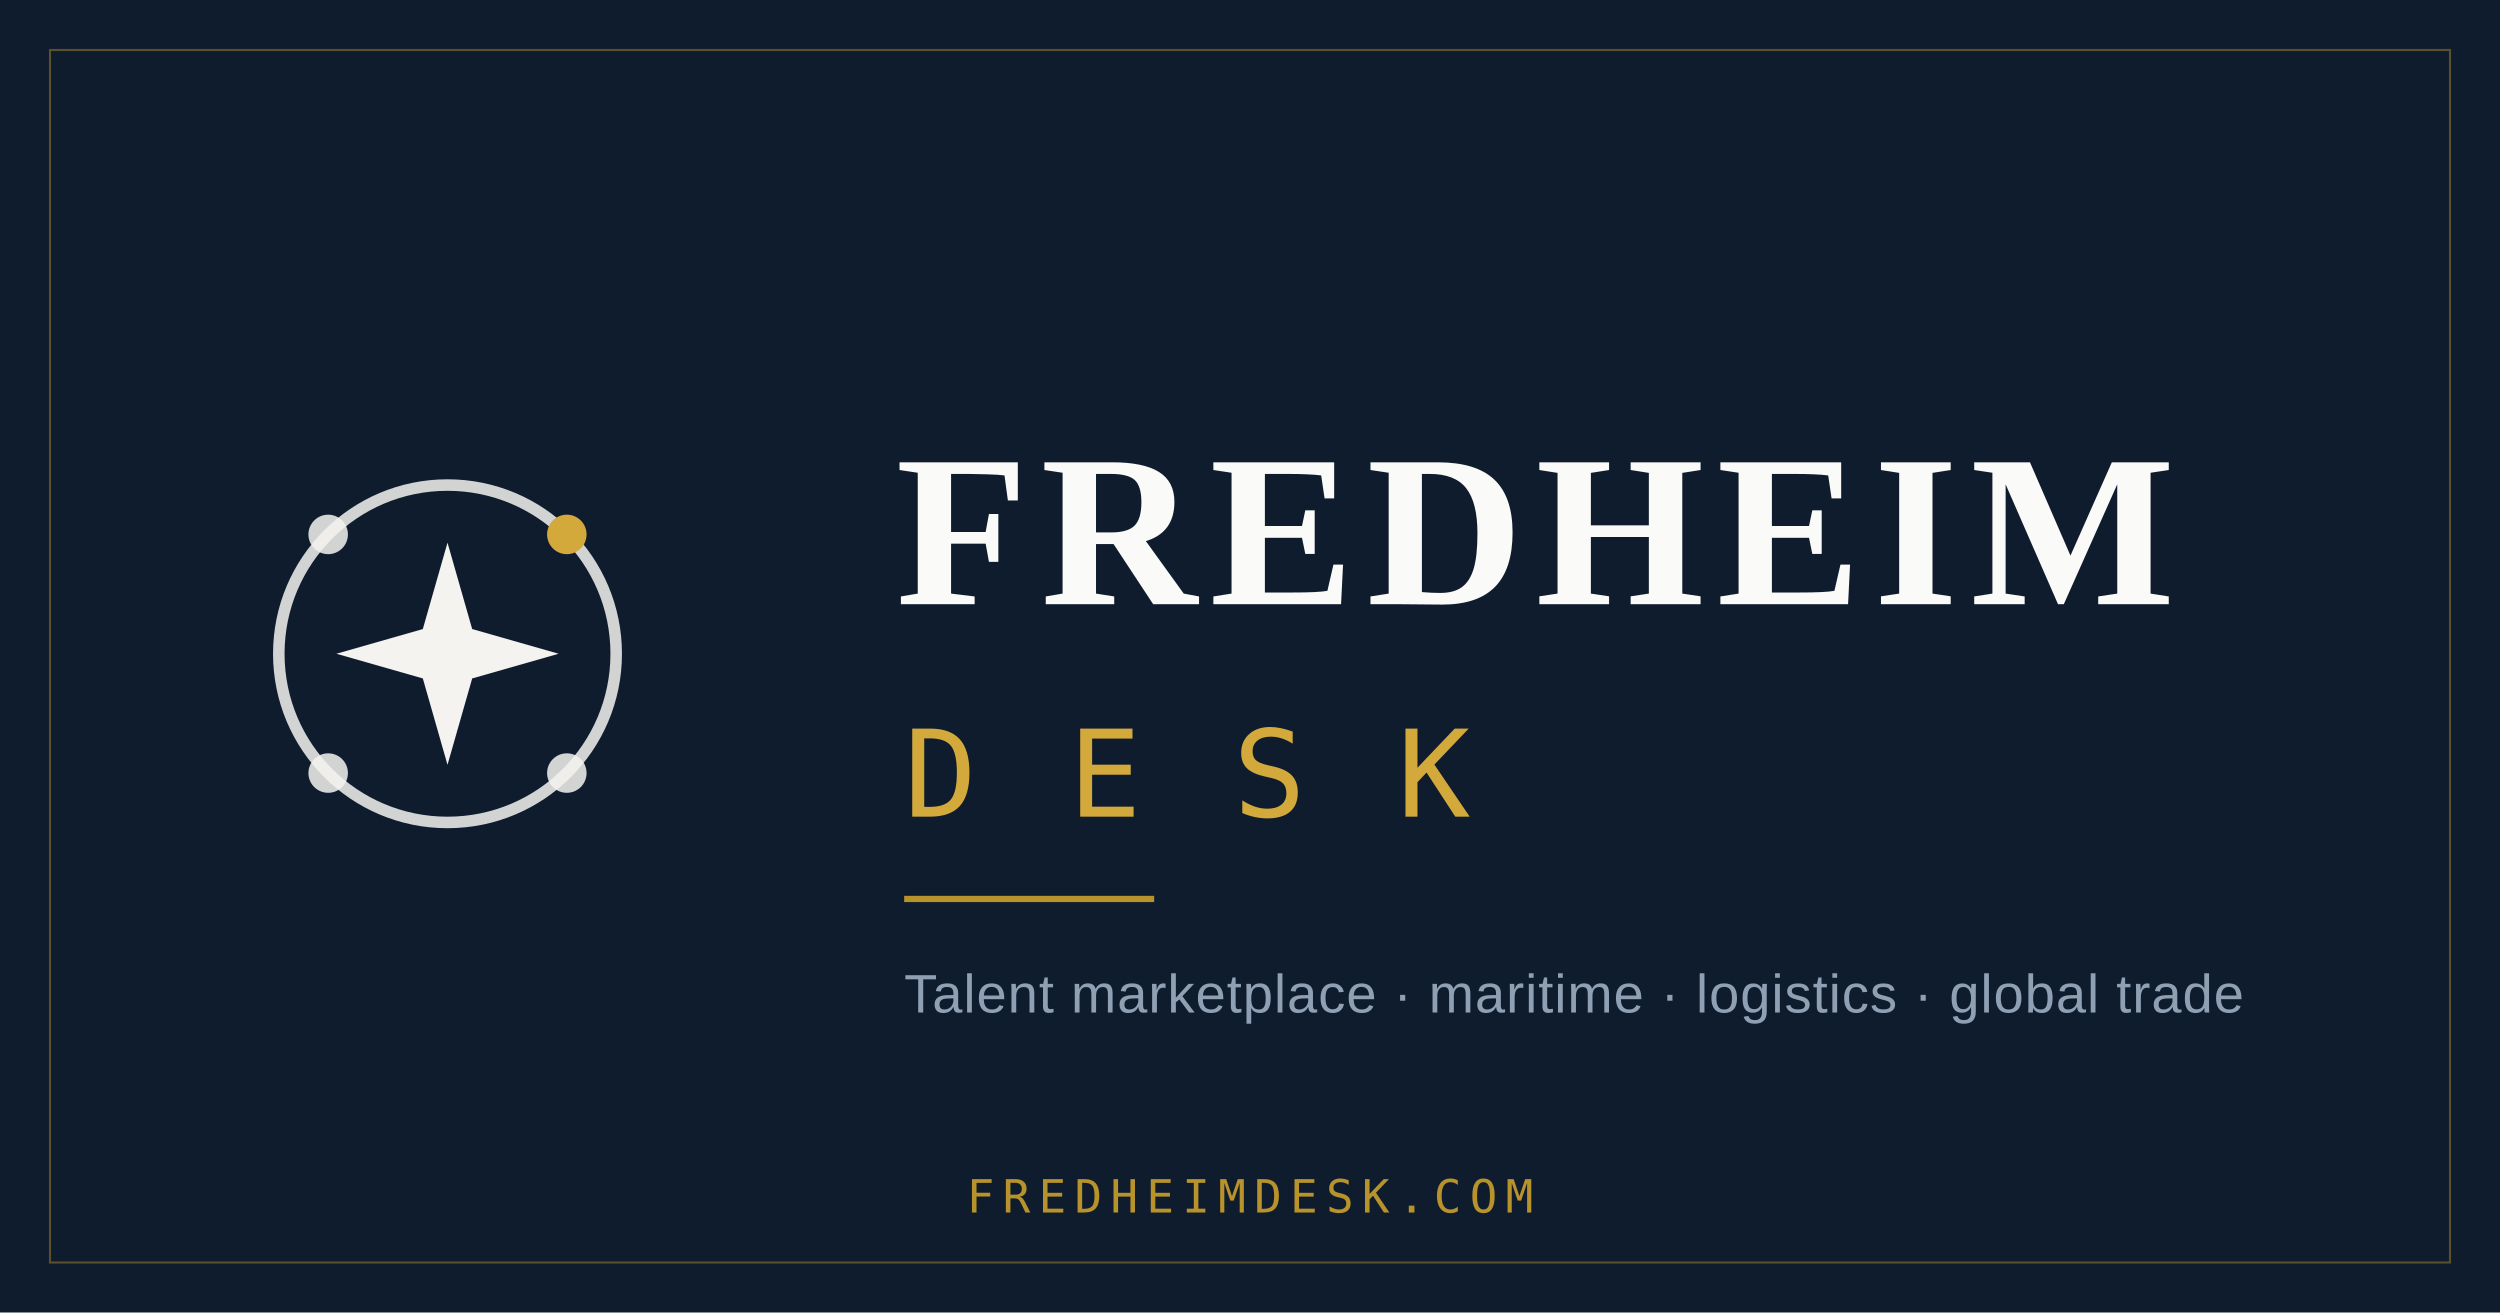
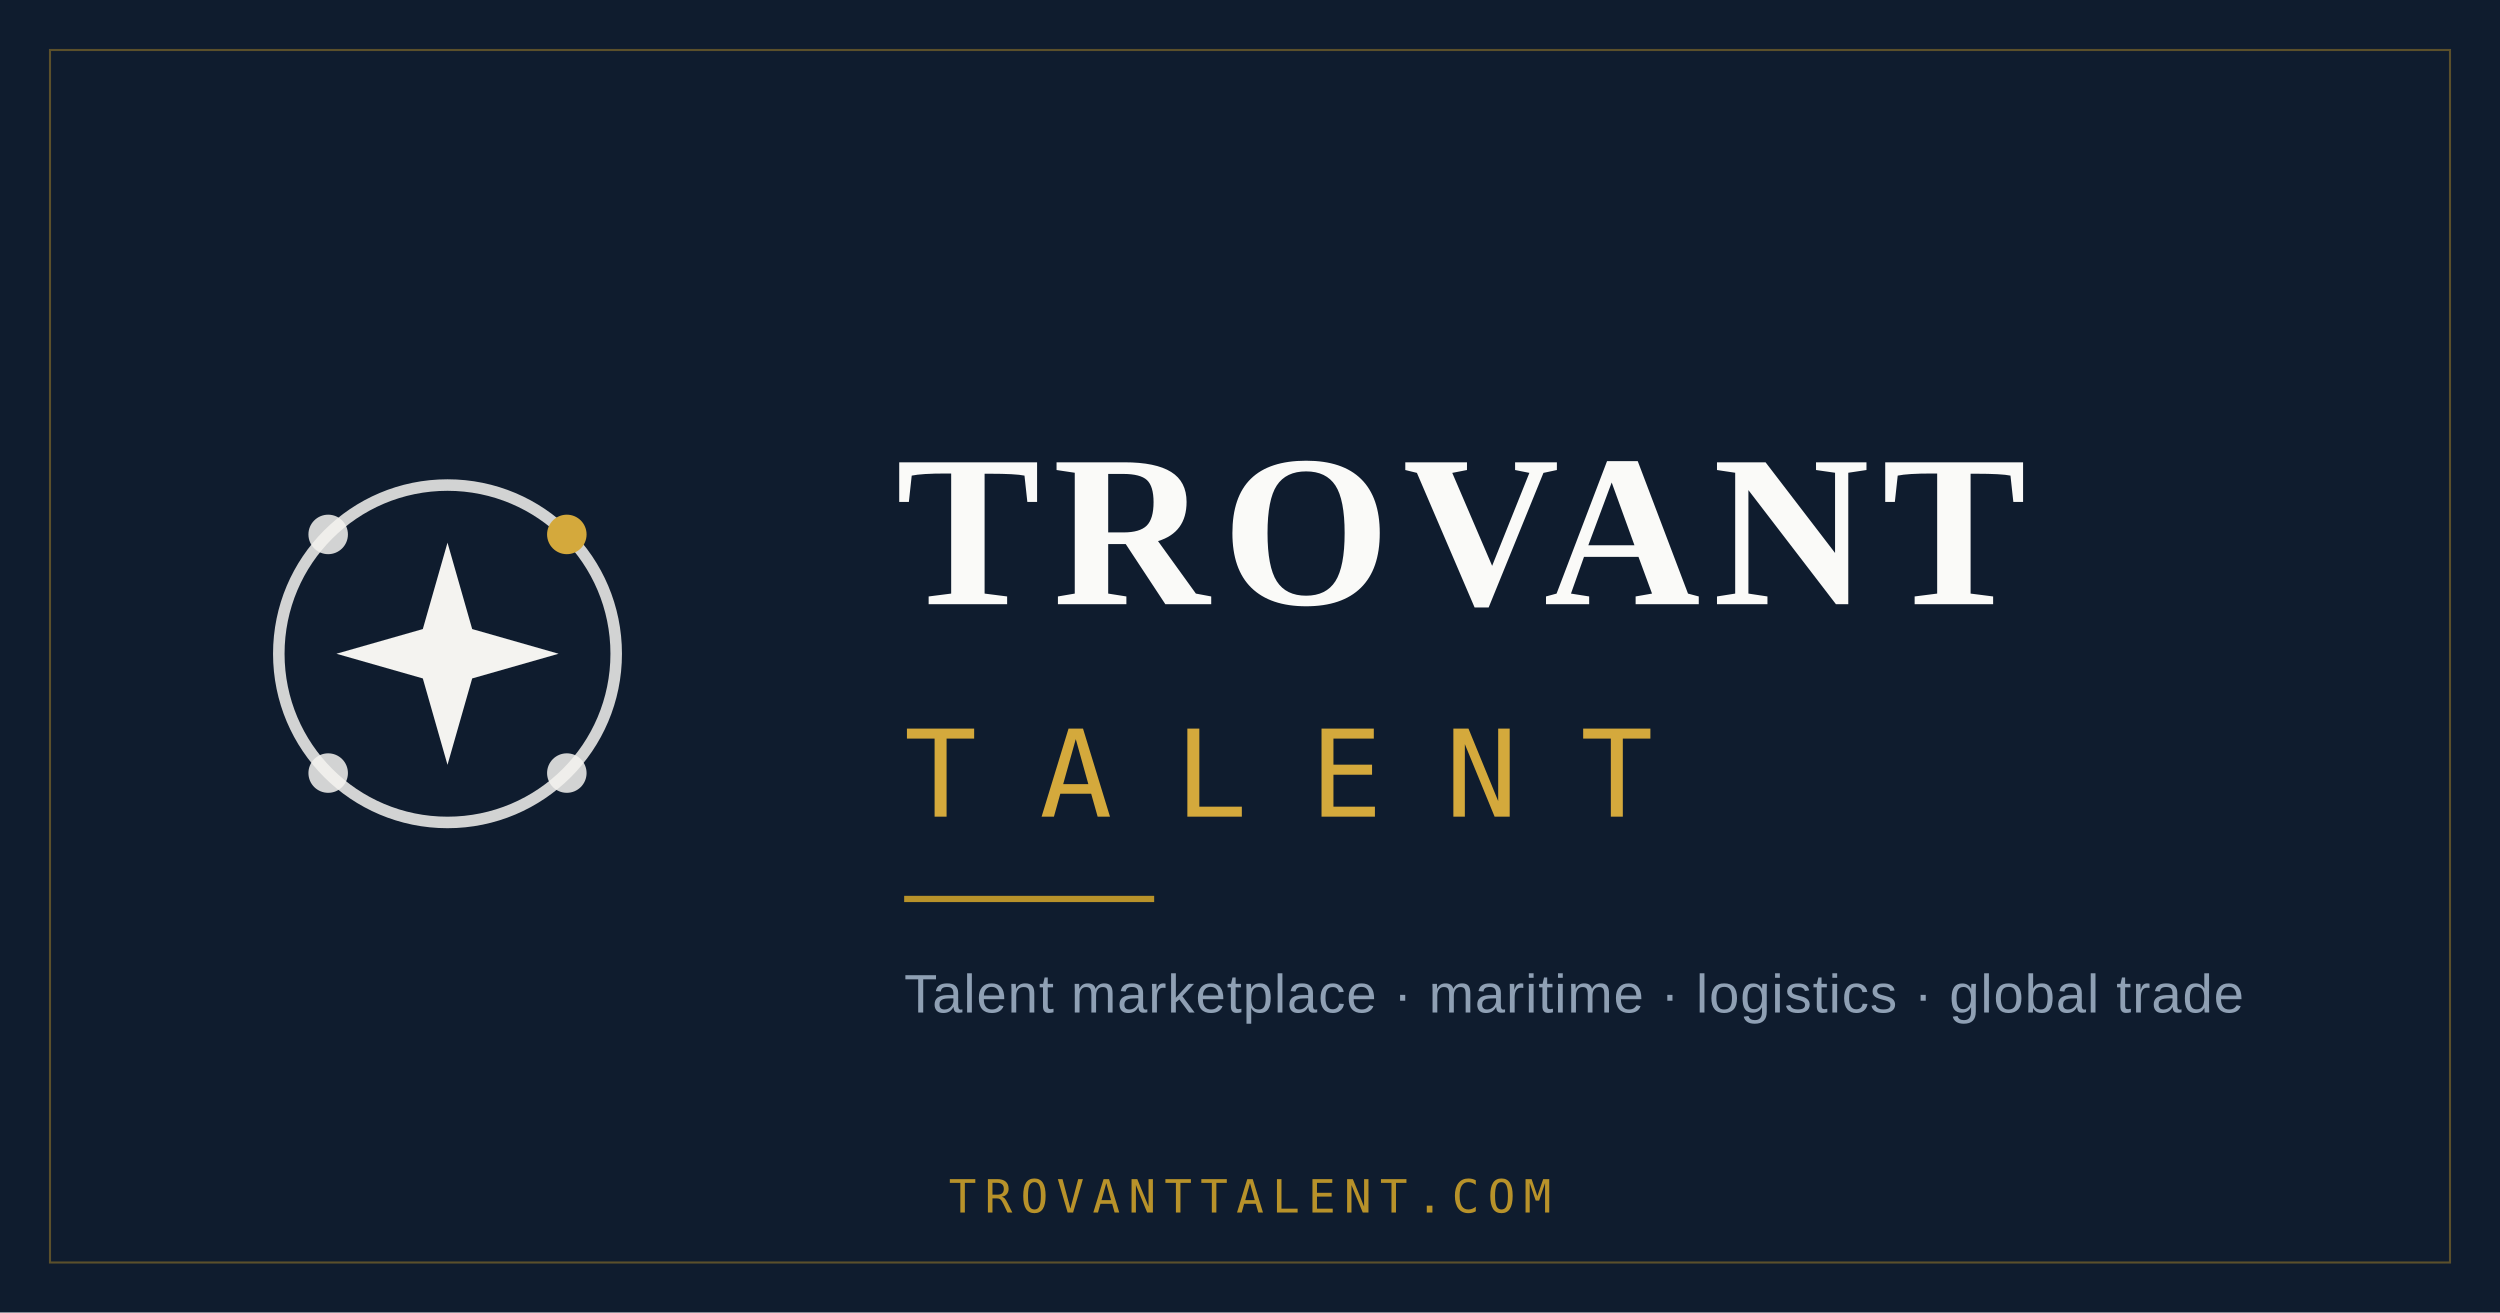
- <svg xmlns="http://www.w3.org/2000/svg" viewBox="0 0 1200 630" role="img" aria-label="Fredheim Desk">
+ <svg xmlns="http://www.w3.org/2000/svg" viewBox="0 0 1200 630" role="img" aria-label="Trovant Talent">
  <rect width="1200" height="630" fill="#0f1c2e" />
  <rect x="24" y="24" width="1152" height="582" fill="none" stroke="#b8922a" stroke-width="1" stroke-opacity="0.45" />
  <g transform="translate(120 219) scale(3.95)">
    <circle cx="24" cy="24" r="20.5" fill="none" stroke="#f4f3f0" stroke-width="1.4" stroke-opacity="0.85" />
    <path d="M24 10.5 L27 21 L37.5 24 L27 27 L24 37.5 L21 27 L10.5 24 L21 21 Z" fill="#f4f3f0" />
    <circle cx="9.5" cy="9.5" r="2.4" fill="#f4f3f0" fill-opacity="0.85" />
    <circle cx="38.5" cy="38.5" r="2.4" fill="#f4f3f0" fill-opacity="0.85" />
    <circle cx="9.5" cy="38.5" r="2.4" fill="#f4f3f0" fill-opacity="0.85" />
    <circle cx="38.5" cy="9.5" r="2.4" fill="#d4a93c" />
  </g>
-   <text x="430" y="290" font-family="Georgia, 'Times New Roman', serif" font-size="104" font-weight="600" letter-spacing="6" fill="#fafaf8">FREDHEIM</text>
-   <text x="434" y="392" font-family="'DejaVu Sans Mono', 'Courier New', monospace" font-size="58" letter-spacing="44" fill="#d4a93c">DESK</text>
+   <text x="430" y="290" font-family="Georgia, 'Times New Roman', serif" font-size="104" font-weight="600" letter-spacing="6" fill="#fafaf8">TROVANT</text>
+   <text x="434" y="392" font-family="'DejaVu Sans Mono', 'Courier New', monospace" font-size="58" letter-spacing="30" fill="#d4a93c">TALENT</text>
  <rect x="434" y="430" width="120" height="3" fill="#b8922a" />
  <text x="434" y="486" font-family="Arial, 'Helvetica Neue', sans-serif" font-size="26" letter-spacing="0.5" fill="#8fa0b4">Talent marketplace · maritime · logistics · global trade</text>
-   <text x="600" y="582" text-anchor="middle" font-family="'DejaVu Sans Mono', 'Courier New', monospace" font-size="22" letter-spacing="4" fill="#b8922a">FREDHEIMDESK.COM</text>
+   <text x="600" y="582" text-anchor="middle" font-family="'DejaVu Sans Mono', 'Courier New', monospace" font-size="22" letter-spacing="4" fill="#b8922a">TROVANTTALENT.COM</text>
</svg>
